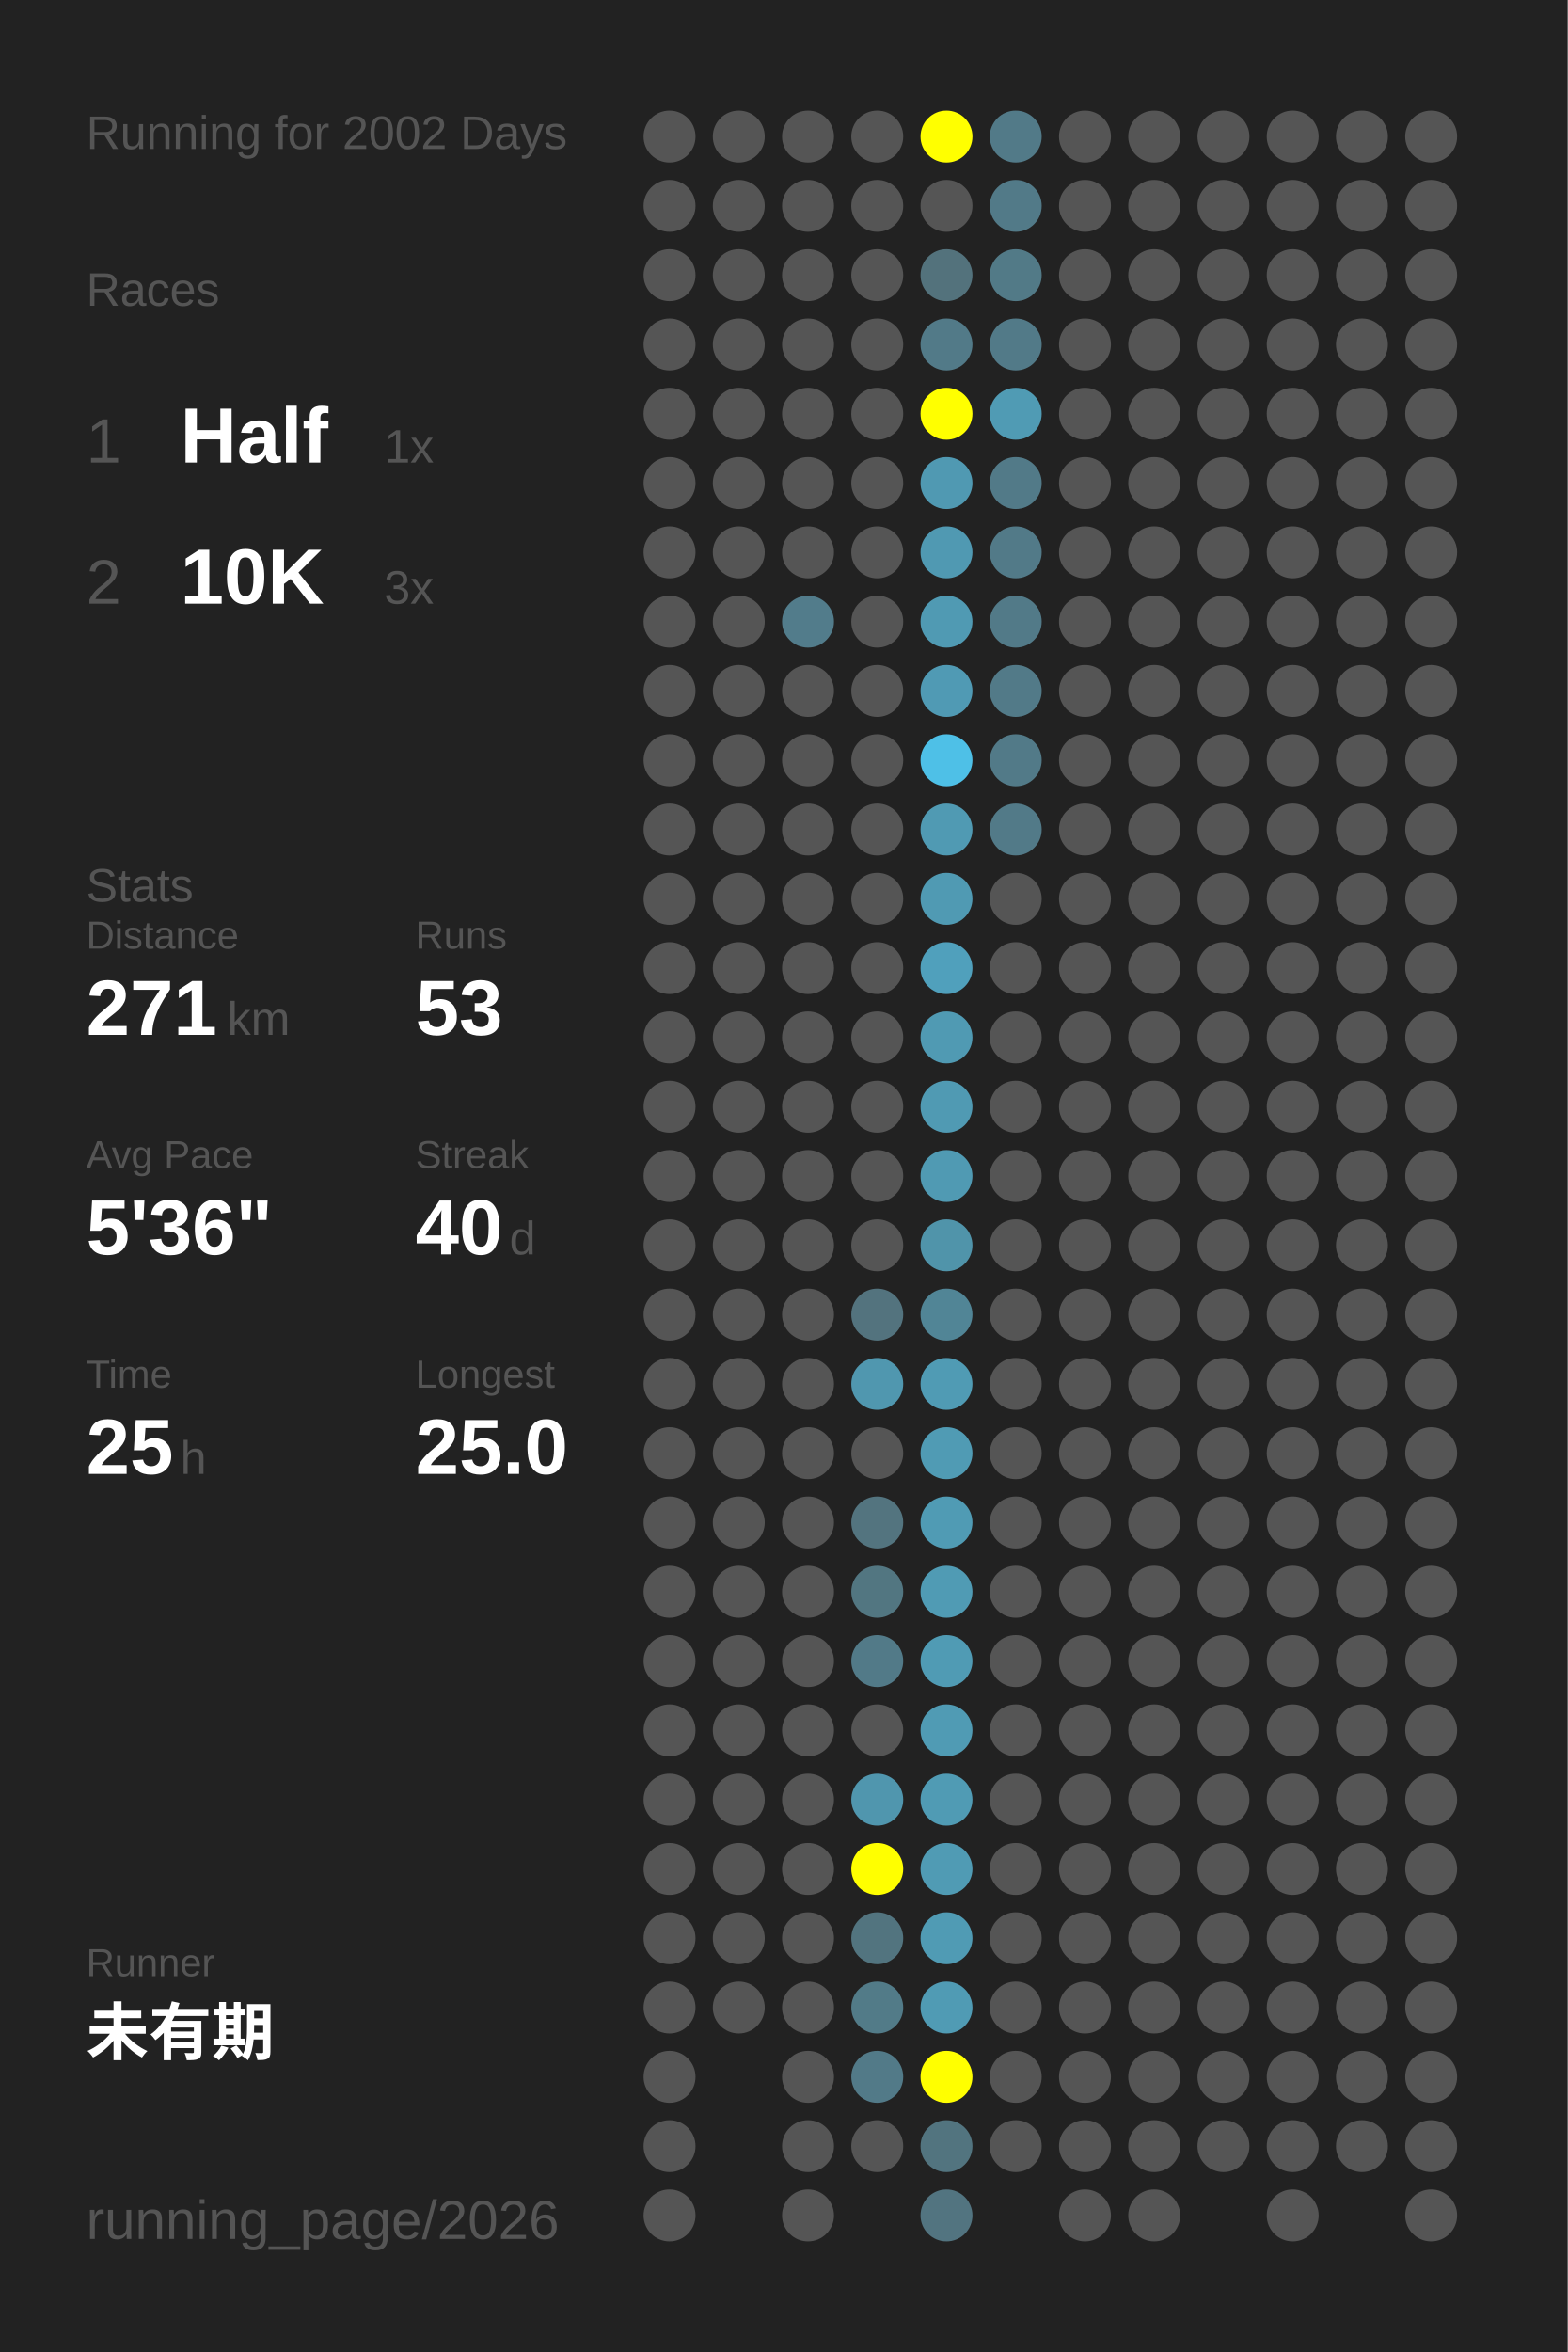
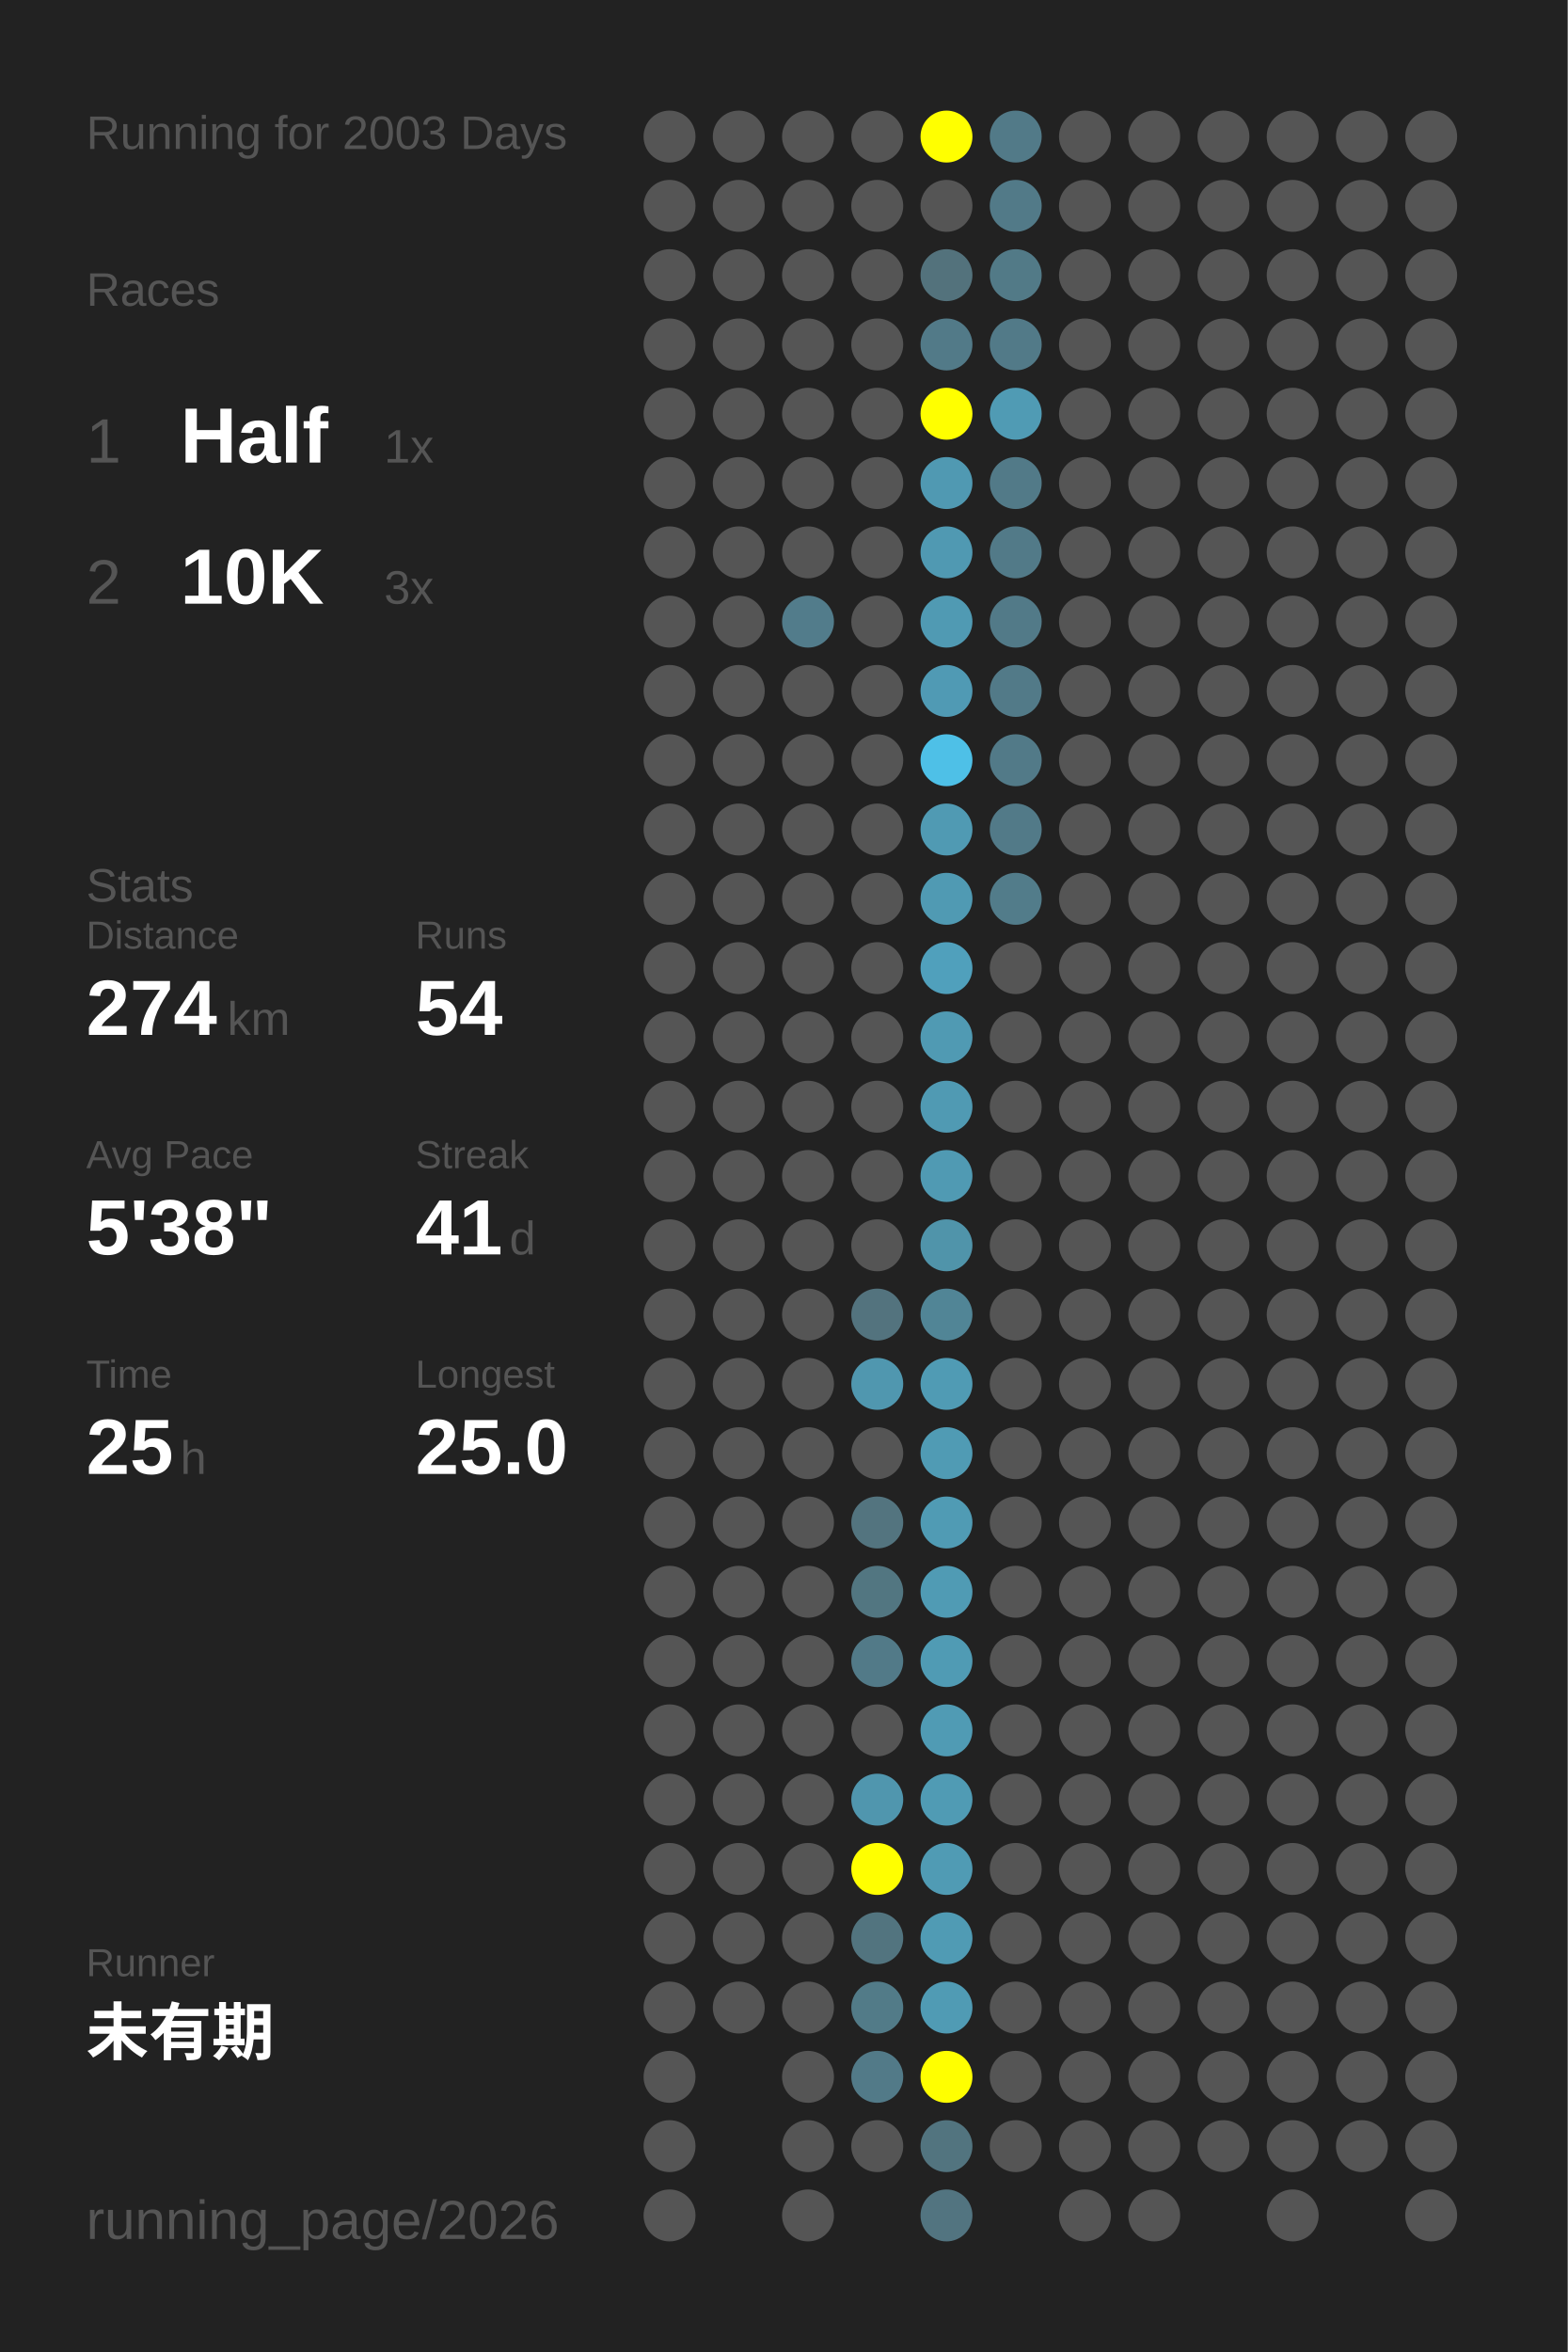
<svg xmlns="http://www.w3.org/2000/svg" baseProfile="full" height="300mm" version="1.1" viewBox="0,0,200,300" width="200mm">
  <defs />
  <rect fill="#222222" height="300" width="200" x="0" y="0" />
-   <text fill="#555555" style="font-size:6px; font-family:Arial;" x="11" y="19">Running for 2002 Days</text>
+   <text fill="#555555" style="font-size:6px; font-family:Arial;" x="11" y="19">Running for 2003 Days</text>
  <text fill="#555555" style="font-size:6px; font-family:Arial;" x="11" y="39">Races</text>
  <text fill="#555555" style="font-size:8px; font-family:Arial;" x="11" y="59">1</text>
  <text fill="#FFFFFF" style="font-size:10px; font-family:Arial; font-weight:bold;" x="23" y="59">Half</text>
  <text fill="#555555" style="font-size:6px; font-family:Arial;" x="49" y="59">1x</text>
  <text fill="#555555" style="font-size:8px; font-family:Arial;" x="11" y="77">2</text>
  <text fill="#FFFFFF" style="font-size:10px; font-family:Arial; font-weight:bold;" x="23" y="77">10K</text>
  <text fill="#555555" style="font-size:6px; font-family:Arial;" x="49" y="77">3x</text>
  <text fill="#555555" style="font-size:6px; font-family:Arial;" x="11" y="115">Stats</text>
  <text fill="#555555" style="font-size:5px; font-family:Arial;" x="11" y="121">Distance</text>
-   <text fill="#FFFFFF" style="font-size:10px; font-family:Arial; font-weight:bold;" x="11" y="132">271</text>
+   <text fill="#FFFFFF" style="font-size:10px; font-family:Arial; font-weight:bold;" x="11" y="132">274</text>
  <text fill="#555555" style="font-size:6px; font-family:Arial;" x="29" y="132">km</text>
  <text fill="#555555" style="font-size:5px; font-family:Arial;" x="53" y="121">Runs</text>
-   <text fill="#FFFFFF" style="font-size:10px; font-family:Arial; font-weight:bold;" x="53" y="132">53</text>
+   <text fill="#FFFFFF" style="font-size:10px; font-family:Arial; font-weight:bold;" x="53" y="132">54</text>
  <text fill="#555555" style="font-size:5px; font-family:Arial;" x="11" y="149">Avg Pace</text>
-   <text fill="#FFFFFF" style="font-size:10px; font-family:Arial; font-weight:bold;" x="11" y="160">5'36"</text>
+   <text fill="#FFFFFF" style="font-size:10px; font-family:Arial; font-weight:bold;" x="11" y="160">5'38"</text>
  <text fill="#555555" style="font-size:5px; font-family:Arial;" x="53" y="149">Streak</text>
-   <text fill="#FFFFFF" style="font-size:10px; font-family:Arial; font-weight:bold;" x="53" y="160">40</text>
+   <text fill="#FFFFFF" style="font-size:10px; font-family:Arial; font-weight:bold;" x="53" y="160">41</text>
  <text fill="#555555" style="font-size:6px; font-family:Arial;" x="65" y="160">d</text>
  <text fill="#555555" style="font-size:5px; font-family:Arial;" x="11" y="177">Time</text>
  <text fill="#FFFFFF" style="font-size:10px; font-family:Arial; font-weight:bold;" x="11" y="188">25</text>
  <text fill="#555555" style="font-size:6px; font-family:Arial;" x="23" y="188">h</text>
  <text fill="#555555" style="font-size:5px; font-family:Arial;" x="53" y="177">Longest</text>
  <text fill="#FFFFFF" style="font-size:10px; font-family:Arial; font-weight:bold;" x="53" y="188">25.0</text>
  <text fill="#555555" style="font-size:5px; font-family:Arial;" x="11" y="252.065">Runner</text>
  <text fill="#FFFFFF" style="font-size:8px; font-family:Arial; font-weight:bold;" x="11" y="262.065">未有期</text>
  <text fill="#555555" style="font-size:7px; font-family:Arial;" x="11" y="285.581">running_page/2026</text>
  <circle cx="85.417" cy="17.419" fill="#555555" r="3.312" />
  <circle cx="85.417" cy="26.258" fill="#555555" r="3.312" />
  <circle cx="85.417" cy="35.097" fill="#555555" r="3.312" />
  <circle cx="85.417" cy="43.935" fill="#555555" r="3.312" />
  <circle cx="85.417" cy="52.774" fill="#555555" r="3.312" />
  <circle cx="85.417" cy="61.613" fill="#555555" r="3.312" />
  <circle cx="85.417" cy="70.452" fill="#555555" r="3.312" />
  <circle cx="85.417" cy="79.29" fill="#555555" r="3.312" />
  <circle cx="85.417" cy="88.129" fill="#555555" r="3.312" />
  <circle cx="85.417" cy="96.968" fill="#555555" r="3.312" />
  <circle cx="85.417" cy="105.806" fill="#555555" r="3.312" />
  <circle cx="85.417" cy="114.645" fill="#555555" r="3.312" />
  <circle cx="85.417" cy="123.484" fill="#555555" r="3.312" />
  <circle cx="85.417" cy="132.323" fill="#555555" r="3.312" />
  <circle cx="85.417" cy="141.161" fill="#555555" r="3.312" />
  <circle cx="85.417" cy="150" fill="#555555" r="3.312" />
  <circle cx="85.417" cy="158.839" fill="#555555" r="3.312" />
  <circle cx="85.417" cy="167.677" fill="#555555" r="3.312" />
  <circle cx="85.417" cy="176.516" fill="#555555" r="3.312" />
  <circle cx="85.417" cy="185.355" fill="#555555" r="3.312" />
  <circle cx="85.417" cy="194.194" fill="#555555" r="3.312" />
  <circle cx="85.417" cy="203.032" fill="#555555" r="3.312" />
  <circle cx="85.417" cy="211.871" fill="#555555" r="3.312" />
  <circle cx="85.417" cy="220.71" fill="#555555" r="3.312" />
  <circle cx="85.417" cy="229.548" fill="#555555" r="3.312" />
  <circle cx="85.417" cy="238.387" fill="#555555" r="3.312" />
  <circle cx="85.417" cy="247.226" fill="#555555" r="3.312" />
  <circle cx="85.417" cy="256.065" fill="#555555" r="3.312" />
  <circle cx="85.417" cy="264.903" fill="#555555" r="3.312" />
  <circle cx="85.417" cy="273.742" fill="#555555" r="3.312" />
  <circle cx="85.417" cy="282.581" fill="#555555" r="3.312" />
  <circle cx="94.25" cy="17.419" fill="#555555" r="3.312" />
  <circle cx="94.25" cy="26.258" fill="#555555" r="3.312" />
  <circle cx="94.25" cy="35.097" fill="#555555" r="3.312" />
  <circle cx="94.25" cy="43.935" fill="#555555" r="3.312" />
  <circle cx="94.25" cy="52.774" fill="#555555" r="3.312" />
  <circle cx="94.25" cy="61.613" fill="#555555" r="3.312" />
  <circle cx="94.25" cy="70.452" fill="#555555" r="3.312" />
  <circle cx="94.25" cy="79.29" fill="#555555" r="3.312" />
  <circle cx="94.25" cy="88.129" fill="#555555" r="3.312" />
  <circle cx="94.25" cy="96.968" fill="#555555" r="3.312" />
  <circle cx="94.25" cy="105.806" fill="#555555" r="3.312" />
  <circle cx="94.25" cy="114.645" fill="#555555" r="3.312" />
  <circle cx="94.25" cy="123.484" fill="#555555" r="3.312" />
  <circle cx="94.25" cy="132.323" fill="#555555" r="3.312" />
  <circle cx="94.25" cy="141.161" fill="#555555" r="3.312" />
  <circle cx="94.25" cy="150" fill="#555555" r="3.312" />
  <circle cx="94.25" cy="158.839" fill="#555555" r="3.312" />
  <circle cx="94.25" cy="167.677" fill="#555555" r="3.312" />
  <circle cx="94.25" cy="176.516" fill="#555555" r="3.312" />
  <circle cx="94.25" cy="185.355" fill="#555555" r="3.312" />
  <circle cx="94.25" cy="194.194" fill="#555555" r="3.312" />
  <circle cx="94.25" cy="203.032" fill="#555555" r="3.312" />
  <circle cx="94.25" cy="211.871" fill="#555555" r="3.312" />
  <circle cx="94.25" cy="220.71" fill="#555555" r="3.312" />
  <circle cx="94.25" cy="229.548" fill="#555555" r="3.312" />
  <circle cx="94.25" cy="238.387" fill="#555555" r="3.312" />
  <circle cx="94.25" cy="247.226" fill="#555555" r="3.312" />
  <circle cx="94.25" cy="256.065" fill="#555555" r="3.312" />
  <circle cx="103.083" cy="17.419" fill="#555555" r="3.312" />
  <circle cx="103.083" cy="26.258" fill="#555555" r="3.312" />
  <circle cx="103.083" cy="35.097" fill="#555555" r="3.312" />
  <circle cx="103.083" cy="43.935" fill="#555555" r="3.312" />
  <circle cx="103.083" cy="52.774" fill="#555555" r="3.312" />
  <circle cx="103.083" cy="61.613" fill="#555555" r="3.312" />
  <circle cx="103.083" cy="70.452" fill="#555555" r="3.312" />
  <circle cx="103.083" cy="79.29" fill="#527c8b" r="3.312" />
  <circle cx="103.083" cy="88.129" fill="#555555" r="3.312" />
  <circle cx="103.083" cy="96.968" fill="#555555" r="3.312" />
  <circle cx="103.083" cy="105.806" fill="#555555" r="3.312" />
  <circle cx="103.083" cy="114.645" fill="#555555" r="3.312" />
  <circle cx="103.083" cy="123.484" fill="#555555" r="3.312" />
  <circle cx="103.083" cy="132.323" fill="#555555" r="3.312" />
  <circle cx="103.083" cy="141.161" fill="#555555" r="3.312" />
  <circle cx="103.083" cy="150" fill="#555555" r="3.312" />
  <circle cx="103.083" cy="158.839" fill="#555555" r="3.312" />
  <circle cx="103.083" cy="167.677" fill="#555555" r="3.312" />
  <circle cx="103.083" cy="176.516" fill="#555555" r="3.312" />
  <circle cx="103.083" cy="185.355" fill="#555555" r="3.312" />
  <circle cx="103.083" cy="194.194" fill="#555555" r="3.312" />
  <circle cx="103.083" cy="203.032" fill="#555555" r="3.312" />
  <circle cx="103.083" cy="211.871" fill="#555555" r="3.312" />
  <circle cx="103.083" cy="220.71" fill="#555555" r="3.312" />
  <circle cx="103.083" cy="229.548" fill="#555555" r="3.312" />
  <circle cx="103.083" cy="238.387" fill="#555555" r="3.312" />
  <circle cx="103.083" cy="247.226" fill="#555555" r="3.312" />
  <circle cx="103.083" cy="256.065" fill="#555555" r="3.312" />
  <circle cx="103.083" cy="264.903" fill="#555555" r="3.312" />
  <circle cx="103.083" cy="273.742" fill="#555555" r="3.312" />
  <circle cx="103.083" cy="282.581" fill="#555555" r="3.312" />
  <circle cx="111.917" cy="17.419" fill="#555555" r="3.312" />
  <circle cx="111.917" cy="26.258" fill="#555555" r="3.312" />
  <circle cx="111.917" cy="35.097" fill="#555555" r="3.312" />
  <circle cx="111.917" cy="43.935" fill="#555555" r="3.312" />
  <circle cx="111.917" cy="52.774" fill="#555555" r="3.312" />
  <circle cx="111.917" cy="61.613" fill="#555555" r="3.312" />
  <circle cx="111.917" cy="70.452" fill="#555555" r="3.312" />
  <circle cx="111.917" cy="79.29" fill="#555555" r="3.312" />
  <circle cx="111.917" cy="88.129" fill="#555555" r="3.312" />
  <circle cx="111.917" cy="96.968" fill="#555555" r="3.312" />
  <circle cx="111.917" cy="105.806" fill="#555555" r="3.312" />
  <circle cx="111.917" cy="114.645" fill="#555555" r="3.312" />
  <circle cx="111.917" cy="123.484" fill="#555555" r="3.312" />
  <circle cx="111.917" cy="132.323" fill="#555555" r="3.312" />
  <circle cx="111.917" cy="141.161" fill="#555555" r="3.312" />
  <circle cx="111.917" cy="150" fill="#555555" r="3.312" />
  <circle cx="111.917" cy="158.839" fill="#555555" r="3.312" />
  <circle cx="111.917" cy="167.677" fill="#53737e" r="3.312" />
  <circle cx="111.917" cy="176.516" fill="#5097af" r="3.312" />
  <circle cx="111.917" cy="185.355" fill="#555555" r="3.312" />
  <circle cx="111.917" cy="194.194" fill="#53747f" r="3.312" />
  <circle cx="111.917" cy="203.032" fill="#527681" r="3.312" />
  <circle cx="111.917" cy="211.871" fill="#527a88" r="3.312" />
  <circle cx="111.917" cy="220.71" fill="#555555" r="3.312" />
  <circle cx="111.917" cy="229.548" fill="#5096ae" r="3.312" />
  <circle cx="111.917" cy="238.387" fill="#FFFF00" r="3.312" />
  <circle cx="111.917" cy="247.226" fill="#52747f" r="3.312" />
  <circle cx="111.917" cy="256.065" fill="#527b88" r="3.312" />
  <circle cx="111.917" cy="264.903" fill="#527a88" r="3.312" />
  <circle cx="111.917" cy="273.742" fill="#555555" r="3.312" />
  <circle cx="120.75" cy="17.419" fill="#FFFF00" r="3.312" />
  <circle cx="120.75" cy="26.258" fill="#555555" r="3.312" />
  <circle cx="120.75" cy="35.097" fill="#53727c" r="3.312" />
  <circle cx="120.75" cy="43.935" fill="#527a88" r="3.312" />
  <circle cx="120.75" cy="52.774" fill="#FFFF00" r="3.312" />
  <circle cx="120.75" cy="61.613" fill="#5099b2" r="3.312" />
  <circle cx="120.75" cy="70.452" fill="#5099b2" r="3.312" />
  <circle cx="120.75" cy="79.29" fill="#509ab3" r="3.312" />
  <circle cx="120.75" cy="88.129" fill="#509ab4" r="3.312" />
  <circle cx="120.75" cy="96.968" fill="#4ec0e7" r="3.312" />
  <circle cx="120.75" cy="105.806" fill="#509ab3" r="3.312" />
  <circle cx="120.75" cy="114.645" fill="#509ab3" r="3.312" />
  <circle cx="120.75" cy="123.484" fill="#50a0bc" r="3.312" />
  <circle cx="120.75" cy="132.323" fill="#509ab3" r="3.312" />
  <circle cx="120.75" cy="141.161" fill="#509ab3" r="3.312" />
  <circle cx="120.75" cy="150" fill="#509ab3" r="3.312" />
  <circle cx="120.75" cy="158.839" fill="#5094aa" r="3.312" />
  <circle cx="120.75" cy="167.677" fill="#518596" r="3.312" />
  <circle cx="120.75" cy="176.516" fill="#509bb4" r="3.312" />
  <circle cx="120.75" cy="185.355" fill="#509bb4" r="3.312" />
  <circle cx="120.75" cy="194.194" fill="#509bb4" r="3.312" />
  <circle cx="120.75" cy="203.032" fill="#509bb4" r="3.312" />
  <circle cx="120.75" cy="211.871" fill="#509bb4" r="3.312" />
  <circle cx="120.75" cy="220.71" fill="#509bb4" r="3.312" />
  <circle cx="120.75" cy="229.548" fill="#509bb4" r="3.312" />
  <circle cx="120.75" cy="238.387" fill="#509bb4" r="3.312" />
  <circle cx="120.75" cy="247.226" fill="#509bb4" r="3.312" />
  <circle cx="120.75" cy="256.065" fill="#509bb4" r="3.312" />
  <circle cx="120.75" cy="264.903" fill="#FFFF00" r="3.312" />
  <circle cx="120.75" cy="273.742" fill="#52747f" r="3.312" />
  <circle cx="120.75" cy="282.581" fill="#527480" r="3.312" />
  <circle cx="129.583" cy="17.419" fill="#527a88" r="3.312" />
  <circle cx="129.583" cy="26.258" fill="#527a88" r="3.312" />
  <circle cx="129.583" cy="35.097" fill="#527a87" r="3.312" />
  <circle cx="129.583" cy="43.935" fill="#527a88" r="3.312" />
  <circle cx="129.583" cy="52.774" fill="#509bb4" r="3.312" />
  <circle cx="129.583" cy="61.613" fill="#527a88" r="3.312" />
  <circle cx="129.583" cy="70.452" fill="#527a88" r="3.312" />
  <circle cx="129.583" cy="79.29" fill="#527a88" r="3.312" />
  <circle cx="129.583" cy="88.129" fill="#527a88" r="3.312" />
  <circle cx="129.583" cy="96.968" fill="#527a88" r="3.312" />
  <circle cx="129.583" cy="105.806" fill="#527a88" r="3.312" />
-   <circle cx="129.583" cy="114.645" fill="#555555" r="3.312" />
+   <circle cx="129.583" cy="114.645" fill="#527c8a" r="3.312" />
  <circle cx="129.583" cy="123.484" fill="#555555" r="3.312" />
  <circle cx="129.583" cy="132.323" fill="#555555" r="3.312" />
  <circle cx="129.583" cy="141.161" fill="#555555" r="3.312" />
  <circle cx="129.583" cy="150" fill="#555555" r="3.312" />
  <circle cx="129.583" cy="158.839" fill="#555555" r="3.312" />
  <circle cx="129.583" cy="167.677" fill="#555555" r="3.312" />
  <circle cx="129.583" cy="176.516" fill="#555555" r="3.312" />
  <circle cx="129.583" cy="185.355" fill="#555555" r="3.312" />
  <circle cx="129.583" cy="194.194" fill="#555555" r="3.312" />
  <circle cx="129.583" cy="203.032" fill="#555555" r="3.312" />
  <circle cx="129.583" cy="211.871" fill="#555555" r="3.312" />
  <circle cx="129.583" cy="220.71" fill="#555555" r="3.312" />
  <circle cx="129.583" cy="229.548" fill="#555555" r="3.312" />
  <circle cx="129.583" cy="238.387" fill="#555555" r="3.312" />
  <circle cx="129.583" cy="247.226" fill="#555555" r="3.312" />
  <circle cx="129.583" cy="256.065" fill="#555555" r="3.312" />
  <circle cx="129.583" cy="264.903" fill="#555555" r="3.312" />
  <circle cx="129.583" cy="273.742" fill="#555555" r="3.312" />
  <circle cx="138.417" cy="17.419" fill="#555555" r="3.312" />
  <circle cx="138.417" cy="26.258" fill="#555555" r="3.312" />
  <circle cx="138.417" cy="35.097" fill="#555555" r="3.312" />
  <circle cx="138.417" cy="43.935" fill="#555555" r="3.312" />
  <circle cx="138.417" cy="52.774" fill="#555555" r="3.312" />
  <circle cx="138.417" cy="61.613" fill="#555555" r="3.312" />
  <circle cx="138.417" cy="70.452" fill="#555555" r="3.312" />
  <circle cx="138.417" cy="79.29" fill="#555555" r="3.312" />
  <circle cx="138.417" cy="88.129" fill="#555555" r="3.312" />
  <circle cx="138.417" cy="96.968" fill="#555555" r="3.312" />
  <circle cx="138.417" cy="105.806" fill="#555555" r="3.312" />
  <circle cx="138.417" cy="114.645" fill="#555555" r="3.312" />
  <circle cx="138.417" cy="123.484" fill="#555555" r="3.312" />
  <circle cx="138.417" cy="132.323" fill="#555555" r="3.312" />
  <circle cx="138.417" cy="141.161" fill="#555555" r="3.312" />
  <circle cx="138.417" cy="150" fill="#555555" r="3.312" />
  <circle cx="138.417" cy="158.839" fill="#555555" r="3.312" />
  <circle cx="138.417" cy="167.677" fill="#555555" r="3.312" />
  <circle cx="138.417" cy="176.516" fill="#555555" r="3.312" />
  <circle cx="138.417" cy="185.355" fill="#555555" r="3.312" />
  <circle cx="138.417" cy="194.194" fill="#555555" r="3.312" />
  <circle cx="138.417" cy="203.032" fill="#555555" r="3.312" />
  <circle cx="138.417" cy="211.871" fill="#555555" r="3.312" />
  <circle cx="138.417" cy="220.71" fill="#555555" r="3.312" />
  <circle cx="138.417" cy="229.548" fill="#555555" r="3.312" />
  <circle cx="138.417" cy="238.387" fill="#555555" r="3.312" />
  <circle cx="138.417" cy="247.226" fill="#555555" r="3.312" />
  <circle cx="138.417" cy="256.065" fill="#555555" r="3.312" />
  <circle cx="138.417" cy="264.903" fill="#555555" r="3.312" />
  <circle cx="138.417" cy="273.742" fill="#555555" r="3.312" />
  <circle cx="138.417" cy="282.581" fill="#555555" r="3.312" />
  <circle cx="147.25" cy="17.419" fill="#555555" r="3.312" />
  <circle cx="147.25" cy="26.258" fill="#555555" r="3.312" />
  <circle cx="147.25" cy="35.097" fill="#555555" r="3.312" />
  <circle cx="147.25" cy="43.935" fill="#555555" r="3.312" />
  <circle cx="147.25" cy="52.774" fill="#555555" r="3.312" />
  <circle cx="147.25" cy="61.613" fill="#555555" r="3.312" />
  <circle cx="147.25" cy="70.452" fill="#555555" r="3.312" />
  <circle cx="147.25" cy="79.29" fill="#555555" r="3.312" />
  <circle cx="147.25" cy="88.129" fill="#555555" r="3.312" />
  <circle cx="147.25" cy="96.968" fill="#555555" r="3.312" />
  <circle cx="147.25" cy="105.806" fill="#555555" r="3.312" />
  <circle cx="147.25" cy="114.645" fill="#555555" r="3.312" />
  <circle cx="147.25" cy="123.484" fill="#555555" r="3.312" />
  <circle cx="147.25" cy="132.323" fill="#555555" r="3.312" />
  <circle cx="147.25" cy="141.161" fill="#555555" r="3.312" />
  <circle cx="147.25" cy="150" fill="#555555" r="3.312" />
  <circle cx="147.25" cy="158.839" fill="#555555" r="3.312" />
  <circle cx="147.25" cy="167.677" fill="#555555" r="3.312" />
  <circle cx="147.25" cy="176.516" fill="#555555" r="3.312" />
  <circle cx="147.25" cy="185.355" fill="#555555" r="3.312" />
  <circle cx="147.25" cy="194.194" fill="#555555" r="3.312" />
  <circle cx="147.25" cy="203.032" fill="#555555" r="3.312" />
  <circle cx="147.25" cy="211.871" fill="#555555" r="3.312" />
  <circle cx="147.25" cy="220.71" fill="#555555" r="3.312" />
  <circle cx="147.25" cy="229.548" fill="#555555" r="3.312" />
  <circle cx="147.25" cy="238.387" fill="#555555" r="3.312" />
  <circle cx="147.25" cy="247.226" fill="#555555" r="3.312" />
  <circle cx="147.25" cy="256.065" fill="#555555" r="3.312" />
  <circle cx="147.25" cy="264.903" fill="#555555" r="3.312" />
  <circle cx="147.25" cy="273.742" fill="#555555" r="3.312" />
  <circle cx="147.25" cy="282.581" fill="#555555" r="3.312" />
  <circle cx="156.083" cy="17.419" fill="#555555" r="3.312" />
  <circle cx="156.083" cy="26.258" fill="#555555" r="3.312" />
  <circle cx="156.083" cy="35.097" fill="#555555" r="3.312" />
  <circle cx="156.083" cy="43.935" fill="#555555" r="3.312" />
  <circle cx="156.083" cy="52.774" fill="#555555" r="3.312" />
  <circle cx="156.083" cy="61.613" fill="#555555" r="3.312" />
  <circle cx="156.083" cy="70.452" fill="#555555" r="3.312" />
  <circle cx="156.083" cy="79.29" fill="#555555" r="3.312" />
  <circle cx="156.083" cy="88.129" fill="#555555" r="3.312" />
  <circle cx="156.083" cy="96.968" fill="#555555" r="3.312" />
  <circle cx="156.083" cy="105.806" fill="#555555" r="3.312" />
  <circle cx="156.083" cy="114.645" fill="#555555" r="3.312" />
  <circle cx="156.083" cy="123.484" fill="#555555" r="3.312" />
  <circle cx="156.083" cy="132.323" fill="#555555" r="3.312" />
  <circle cx="156.083" cy="141.161" fill="#555555" r="3.312" />
  <circle cx="156.083" cy="150" fill="#555555" r="3.312" />
  <circle cx="156.083" cy="158.839" fill="#555555" r="3.312" />
  <circle cx="156.083" cy="167.677" fill="#555555" r="3.312" />
  <circle cx="156.083" cy="176.516" fill="#555555" r="3.312" />
  <circle cx="156.083" cy="185.355" fill="#555555" r="3.312" />
  <circle cx="156.083" cy="194.194" fill="#555555" r="3.312" />
  <circle cx="156.083" cy="203.032" fill="#555555" r="3.312" />
  <circle cx="156.083" cy="211.871" fill="#555555" r="3.312" />
  <circle cx="156.083" cy="220.71" fill="#555555" r="3.312" />
  <circle cx="156.083" cy="229.548" fill="#555555" r="3.312" />
  <circle cx="156.083" cy="238.387" fill="#555555" r="3.312" />
  <circle cx="156.083" cy="247.226" fill="#555555" r="3.312" />
  <circle cx="156.083" cy="256.065" fill="#555555" r="3.312" />
  <circle cx="156.083" cy="264.903" fill="#555555" r="3.312" />
  <circle cx="156.083" cy="273.742" fill="#555555" r="3.312" />
  <circle cx="164.917" cy="17.419" fill="#555555" r="3.312" />
  <circle cx="164.917" cy="26.258" fill="#555555" r="3.312" />
  <circle cx="164.917" cy="35.097" fill="#555555" r="3.312" />
  <circle cx="164.917" cy="43.935" fill="#555555" r="3.312" />
  <circle cx="164.917" cy="52.774" fill="#555555" r="3.312" />
  <circle cx="164.917" cy="61.613" fill="#555555" r="3.312" />
  <circle cx="164.917" cy="70.452" fill="#555555" r="3.312" />
  <circle cx="164.917" cy="79.29" fill="#555555" r="3.312" />
  <circle cx="164.917" cy="88.129" fill="#555555" r="3.312" />
  <circle cx="164.917" cy="96.968" fill="#555555" r="3.312" />
  <circle cx="164.917" cy="105.806" fill="#555555" r="3.312" />
  <circle cx="164.917" cy="114.645" fill="#555555" r="3.312" />
  <circle cx="164.917" cy="123.484" fill="#555555" r="3.312" />
  <circle cx="164.917" cy="132.323" fill="#555555" r="3.312" />
  <circle cx="164.917" cy="141.161" fill="#555555" r="3.312" />
  <circle cx="164.917" cy="150" fill="#555555" r="3.312" />
  <circle cx="164.917" cy="158.839" fill="#555555" r="3.312" />
  <circle cx="164.917" cy="167.677" fill="#555555" r="3.312" />
  <circle cx="164.917" cy="176.516" fill="#555555" r="3.312" />
  <circle cx="164.917" cy="185.355" fill="#555555" r="3.312" />
  <circle cx="164.917" cy="194.194" fill="#555555" r="3.312" />
  <circle cx="164.917" cy="203.032" fill="#555555" r="3.312" />
  <circle cx="164.917" cy="211.871" fill="#555555" r="3.312" />
  <circle cx="164.917" cy="220.71" fill="#555555" r="3.312" />
  <circle cx="164.917" cy="229.548" fill="#555555" r="3.312" />
  <circle cx="164.917" cy="238.387" fill="#555555" r="3.312" />
  <circle cx="164.917" cy="247.226" fill="#555555" r="3.312" />
  <circle cx="164.917" cy="256.065" fill="#555555" r="3.312" />
  <circle cx="164.917" cy="264.903" fill="#555555" r="3.312" />
  <circle cx="164.917" cy="273.742" fill="#555555" r="3.312" />
  <circle cx="164.917" cy="282.581" fill="#555555" r="3.312" />
  <circle cx="173.75" cy="17.419" fill="#555555" r="3.312" />
  <circle cx="173.75" cy="26.258" fill="#555555" r="3.312" />
  <circle cx="173.75" cy="35.097" fill="#555555" r="3.312" />
  <circle cx="173.75" cy="43.935" fill="#555555" r="3.312" />
  <circle cx="173.75" cy="52.774" fill="#555555" r="3.312" />
  <circle cx="173.75" cy="61.613" fill="#555555" r="3.312" />
  <circle cx="173.75" cy="70.452" fill="#555555" r="3.312" />
  <circle cx="173.75" cy="79.29" fill="#555555" r="3.312" />
  <circle cx="173.75" cy="88.129" fill="#555555" r="3.312" />
  <circle cx="173.75" cy="96.968" fill="#555555" r="3.312" />
  <circle cx="173.75" cy="105.806" fill="#555555" r="3.312" />
  <circle cx="173.75" cy="114.645" fill="#555555" r="3.312" />
  <circle cx="173.75" cy="123.484" fill="#555555" r="3.312" />
  <circle cx="173.75" cy="132.323" fill="#555555" r="3.312" />
  <circle cx="173.75" cy="141.161" fill="#555555" r="3.312" />
  <circle cx="173.75" cy="150" fill="#555555" r="3.312" />
  <circle cx="173.75" cy="158.839" fill="#555555" r="3.312" />
  <circle cx="173.75" cy="167.677" fill="#555555" r="3.312" />
  <circle cx="173.75" cy="176.516" fill="#555555" r="3.312" />
  <circle cx="173.75" cy="185.355" fill="#555555" r="3.312" />
  <circle cx="173.75" cy="194.194" fill="#555555" r="3.312" />
  <circle cx="173.75" cy="203.032" fill="#555555" r="3.312" />
  <circle cx="173.75" cy="211.871" fill="#555555" r="3.312" />
  <circle cx="173.75" cy="220.71" fill="#555555" r="3.312" />
  <circle cx="173.75" cy="229.548" fill="#555555" r="3.312" />
  <circle cx="173.75" cy="238.387" fill="#555555" r="3.312" />
  <circle cx="173.75" cy="247.226" fill="#555555" r="3.312" />
  <circle cx="173.75" cy="256.065" fill="#555555" r="3.312" />
  <circle cx="173.75" cy="264.903" fill="#555555" r="3.312" />
  <circle cx="173.75" cy="273.742" fill="#555555" r="3.312" />
  <circle cx="182.583" cy="17.419" fill="#555555" r="3.312" />
  <circle cx="182.583" cy="26.258" fill="#555555" r="3.312" />
  <circle cx="182.583" cy="35.097" fill="#555555" r="3.312" />
  <circle cx="182.583" cy="43.935" fill="#555555" r="3.312" />
  <circle cx="182.583" cy="52.774" fill="#555555" r="3.312" />
  <circle cx="182.583" cy="61.613" fill="#555555" r="3.312" />
  <circle cx="182.583" cy="70.452" fill="#555555" r="3.312" />
  <circle cx="182.583" cy="79.29" fill="#555555" r="3.312" />
  <circle cx="182.583" cy="88.129" fill="#555555" r="3.312" />
  <circle cx="182.583" cy="96.968" fill="#555555" r="3.312" />
  <circle cx="182.583" cy="105.806" fill="#555555" r="3.312" />
  <circle cx="182.583" cy="114.645" fill="#555555" r="3.312" />
  <circle cx="182.583" cy="123.484" fill="#555555" r="3.312" />
  <circle cx="182.583" cy="132.323" fill="#555555" r="3.312" />
  <circle cx="182.583" cy="141.161" fill="#555555" r="3.312" />
  <circle cx="182.583" cy="150" fill="#555555" r="3.312" />
  <circle cx="182.583" cy="158.839" fill="#555555" r="3.312" />
  <circle cx="182.583" cy="167.677" fill="#555555" r="3.312" />
  <circle cx="182.583" cy="176.516" fill="#555555" r="3.312" />
  <circle cx="182.583" cy="185.355" fill="#555555" r="3.312" />
  <circle cx="182.583" cy="194.194" fill="#555555" r="3.312" />
  <circle cx="182.583" cy="203.032" fill="#555555" r="3.312" />
  <circle cx="182.583" cy="211.871" fill="#555555" r="3.312" />
  <circle cx="182.583" cy="220.71" fill="#555555" r="3.312" />
  <circle cx="182.583" cy="229.548" fill="#555555" r="3.312" />
  <circle cx="182.583" cy="238.387" fill="#555555" r="3.312" />
  <circle cx="182.583" cy="247.226" fill="#555555" r="3.312" />
  <circle cx="182.583" cy="256.065" fill="#555555" r="3.312" />
  <circle cx="182.583" cy="264.903" fill="#555555" r="3.312" />
  <circle cx="182.583" cy="273.742" fill="#555555" r="3.312" />
  <circle cx="182.583" cy="282.581" fill="#555555" r="3.312" />
</svg>
